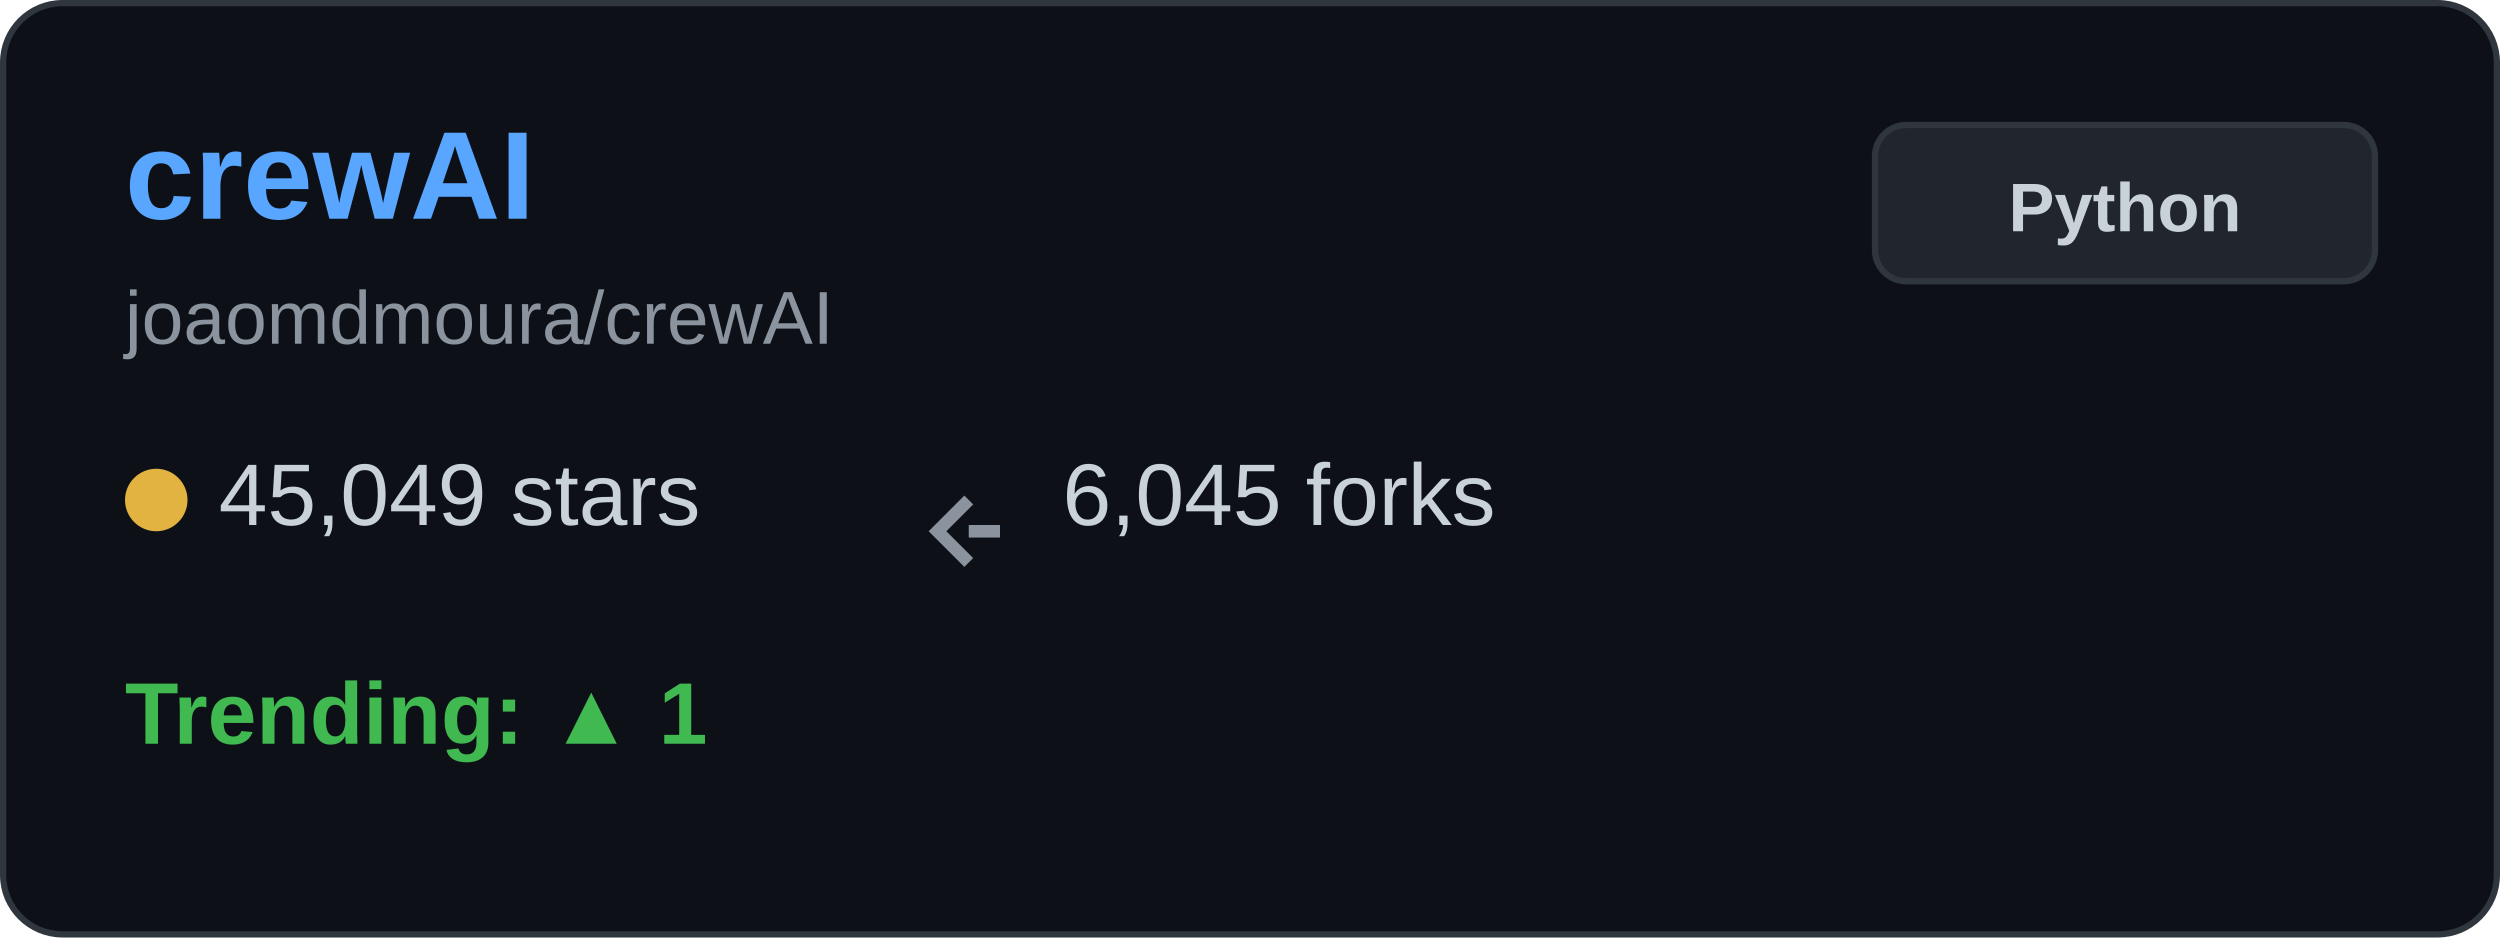
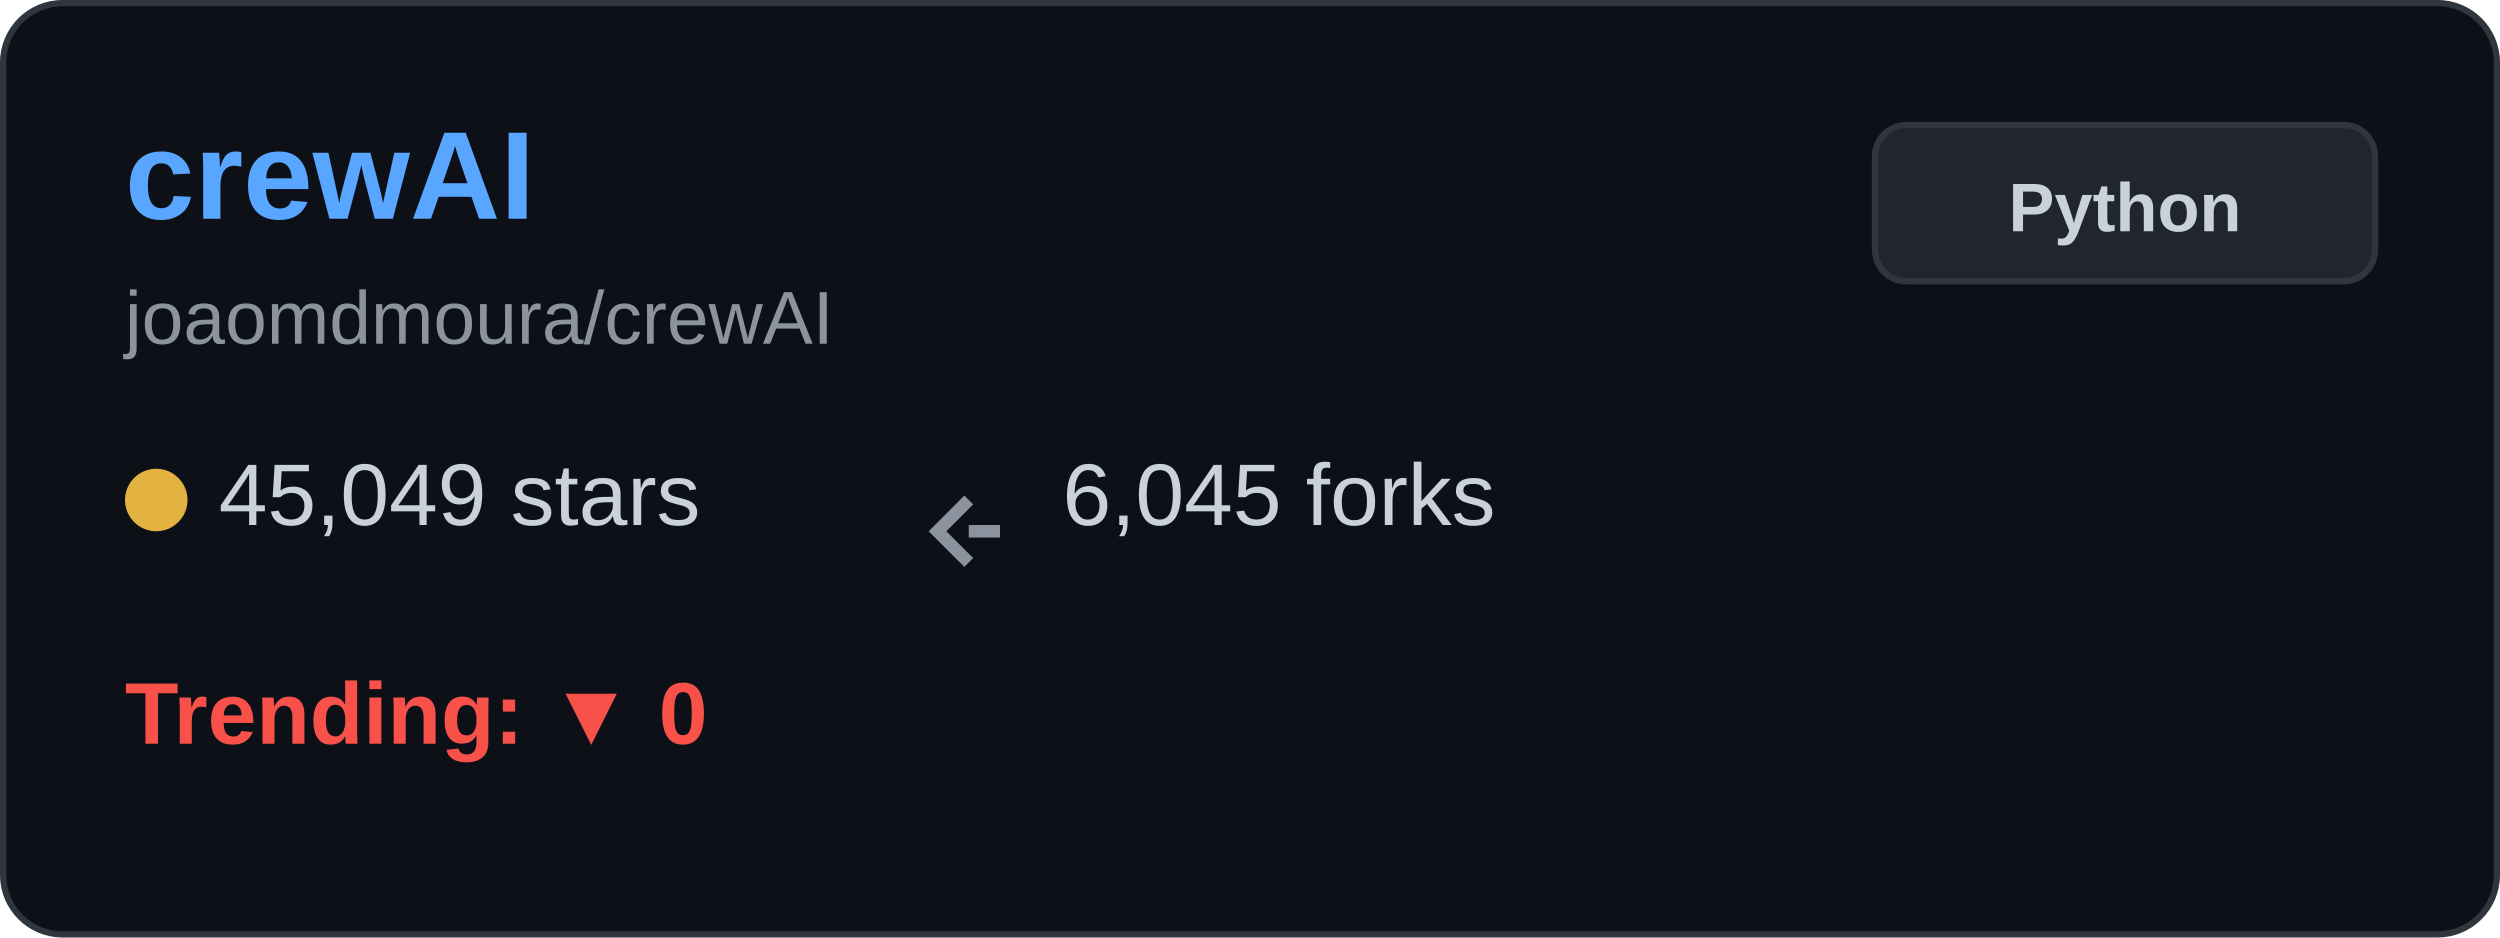
<svg xmlns="http://www.w3.org/2000/svg" width="400" height="150" viewBox="0 0 400 150" fill="none">
  <rect x="0.5" y="0.5" width="399" height="149" rx="9.5" fill="#0d1117" stroke="#30363d" />
  <text x="20" y="35" font-family="Arial, sans-serif" font-size="20" font-weight="bold" fill="#58a6ff">crewAI</text>
  <text x="20" y="55" font-family="Arial, sans-serif" font-size="12" fill="#8b949e">joaomdmoura/crewAI</text>
  <g transform="translate(20, 80)">
    <circle cx="5" cy="0" r="5" fill="#e3b341" />
    <text x="15" y="4" font-family="Arial, sans-serif" font-size="14" fill="#c9d1d9">45,049 stars</text>
  </g>
  <g transform="translate(150, 80)">
    <path d="M5 0 L0 5 L5 10 M5 5 L10 5" stroke="#8b949e" stroke-width="2" fill="none" />
    <text x="20" y="4" font-family="Arial, sans-serif" font-size="14" fill="#c9d1d9">6,045 forks</text>
  </g>
  <g transform="translate(20, 115)">
-     <text x="0" y="4" font-family="Arial, sans-serif" font-size="14" font-weight="bold" fill="#3fb950">Trending: ▲ 1</text>
+     <text x="0" y="4" font-family="Arial, sans-serif" font-size="14" font-weight="bold" fill="#f85149">Trending: ▼ 0</text>
  </g>
  <rect x="300" y="20" width="80" height="25" rx="5" fill="#21262d" stroke="#30363d" />
  <text x="340" y="37" font-family="Arial, sans-serif" font-size="11" font-weight="bold" fill="#c9d1d9" text-anchor="middle">Python</text>
</svg>
